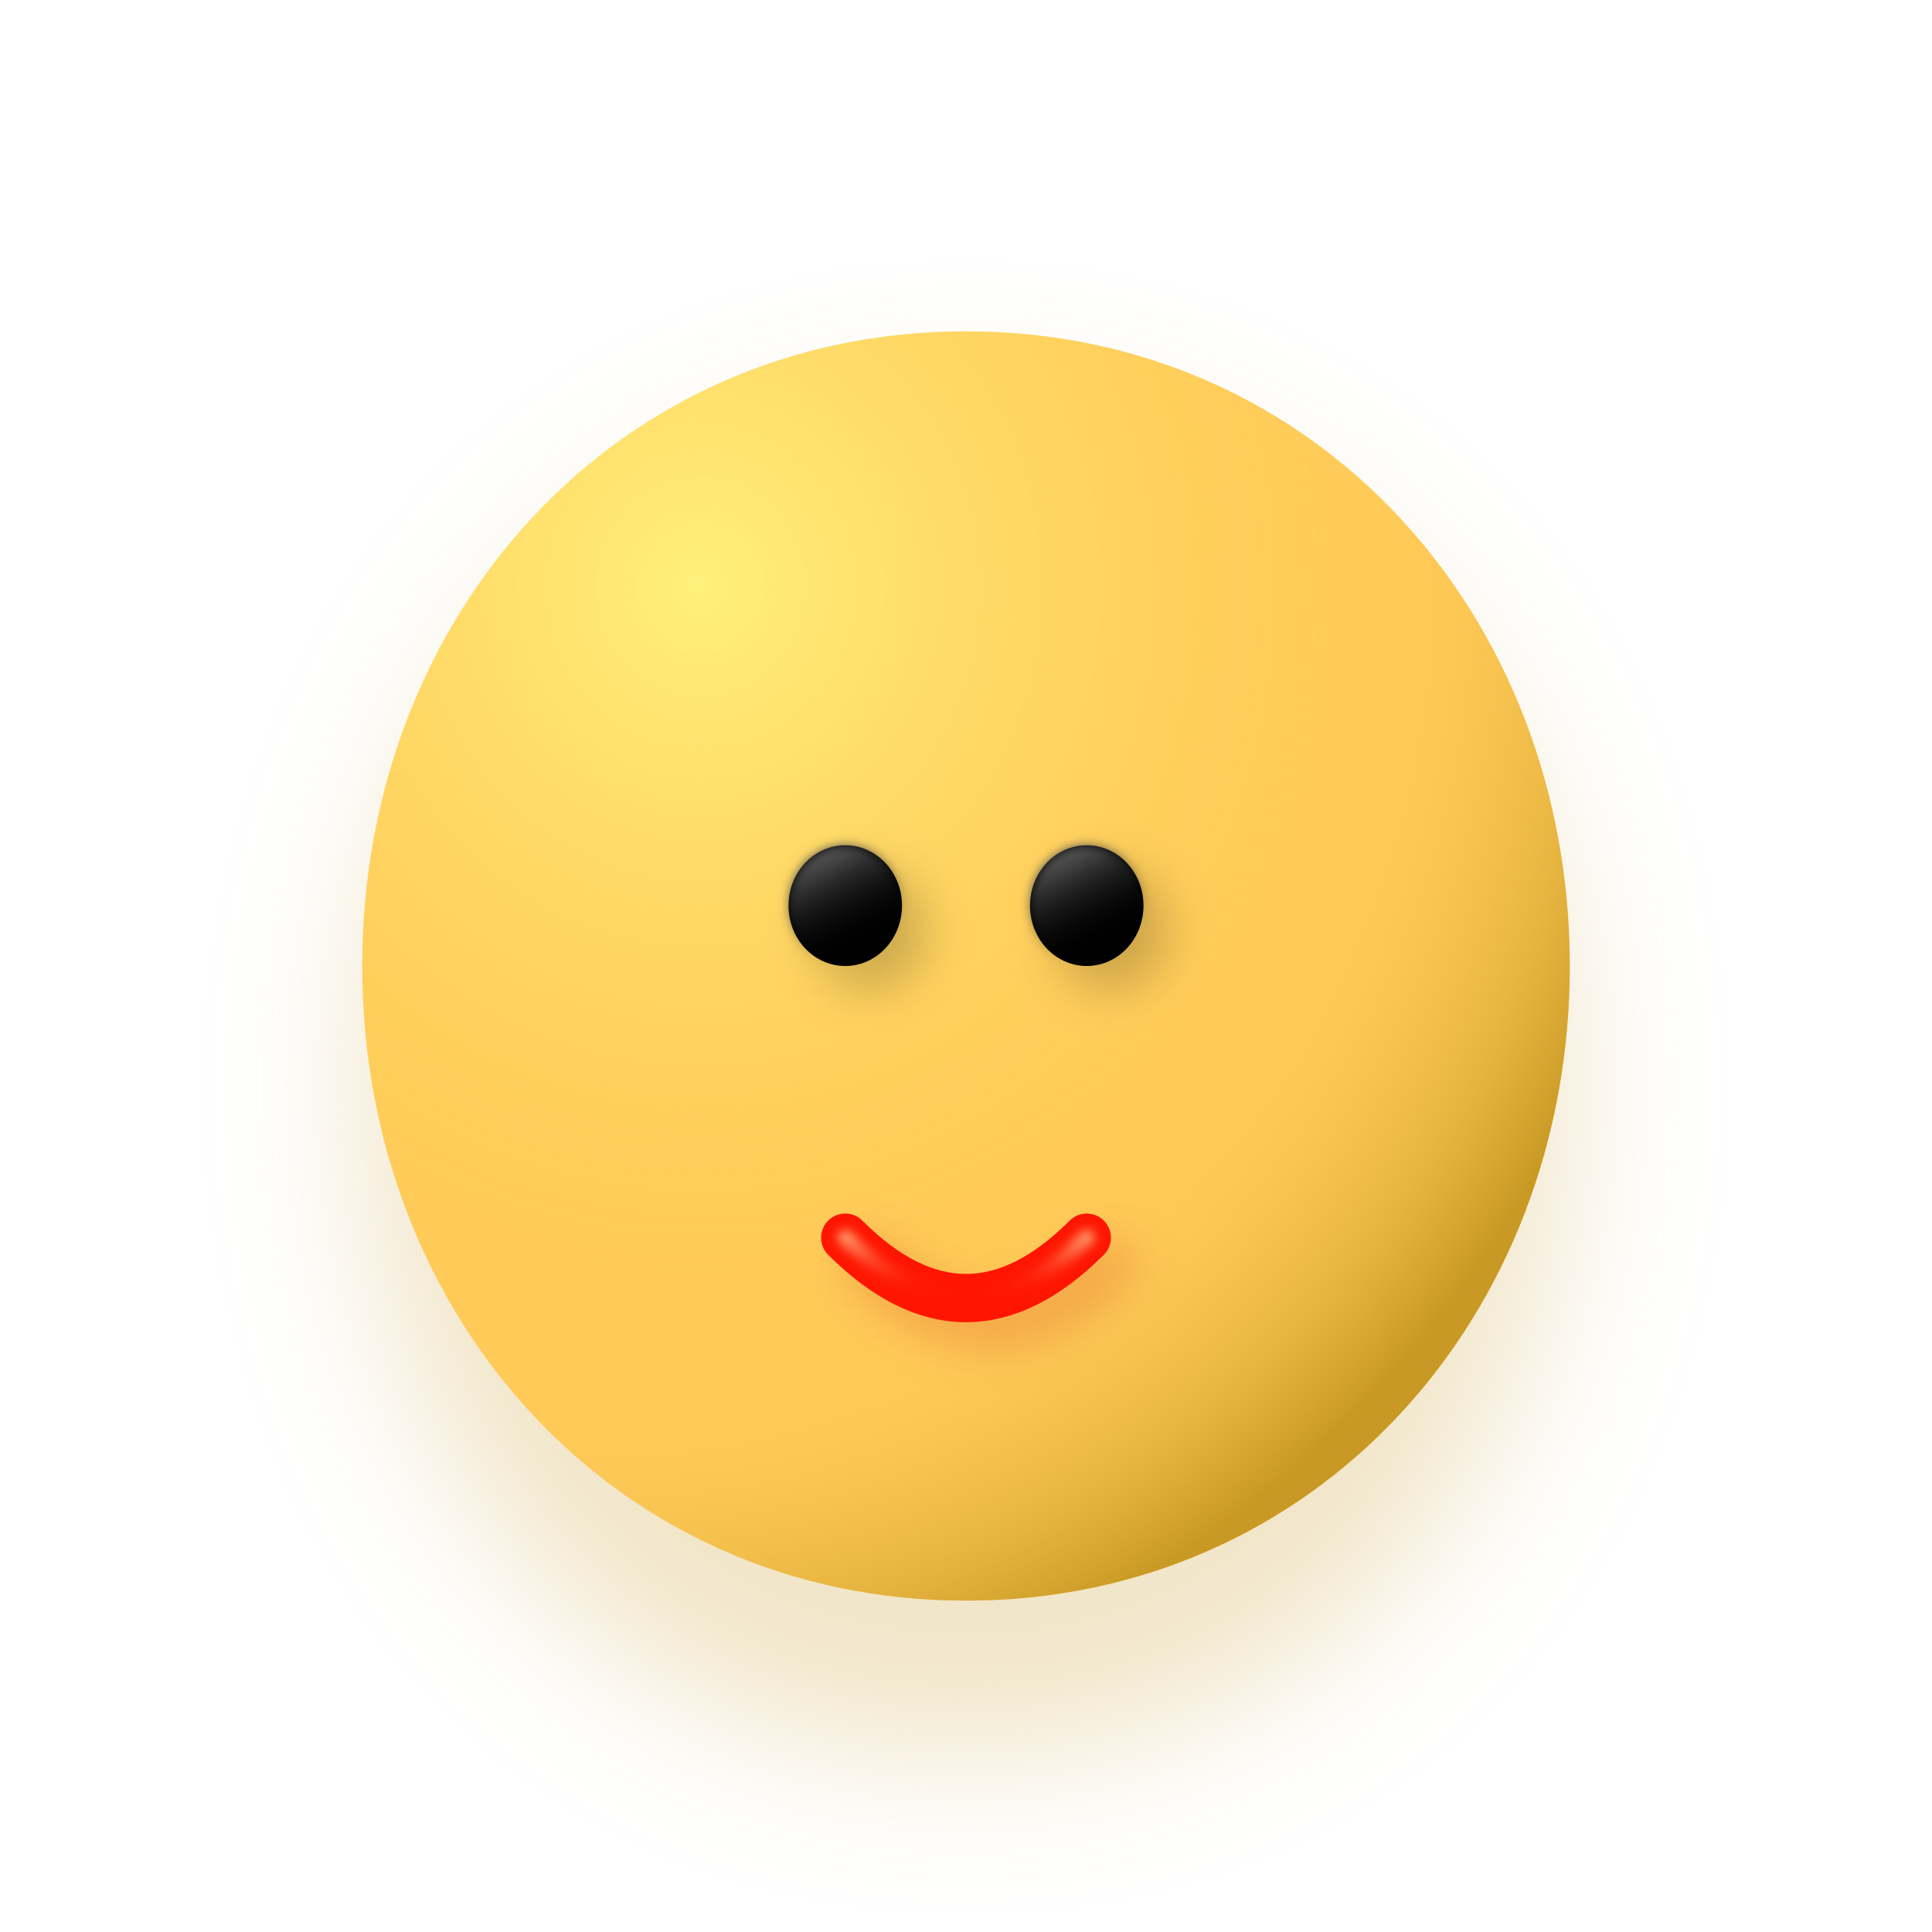
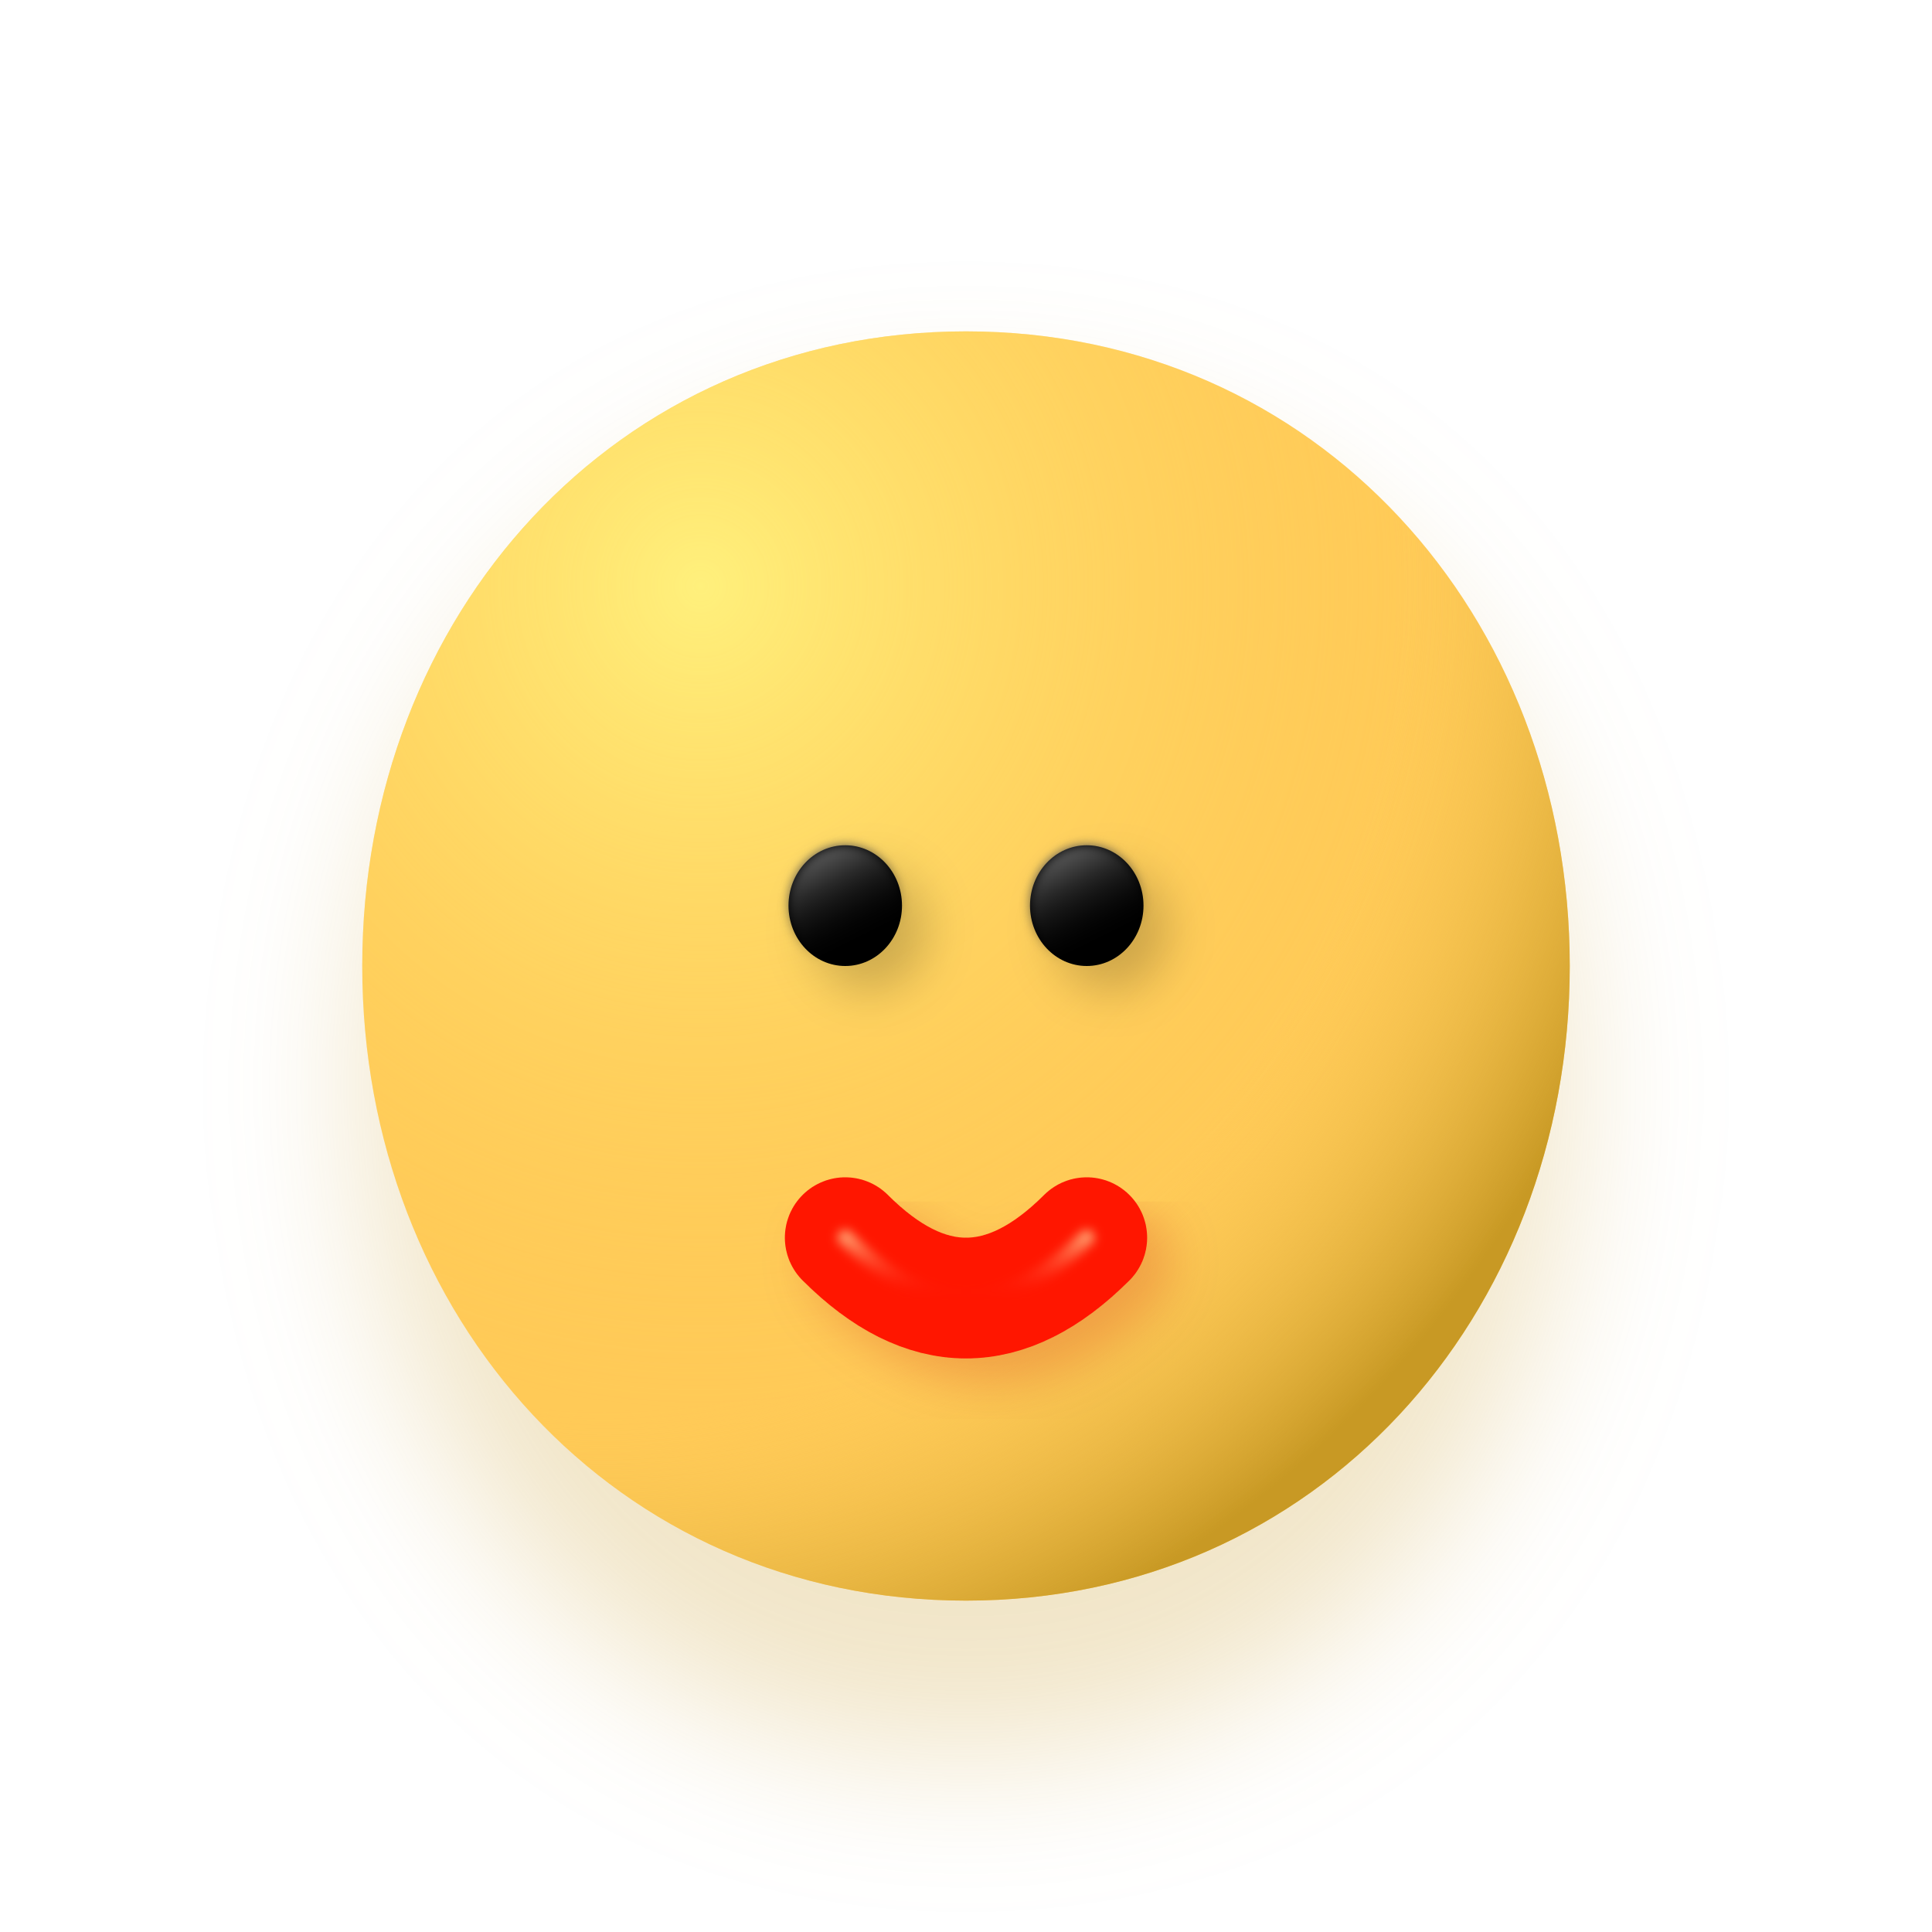
<svg xmlns="http://www.w3.org/2000/svg" version="1.1" viewBox="0 0 800 800">
  <defs>
    <radialGradient id="ccclaymoji-grad-dark" r="93%" cx="20%" cy="20%">
      <stop offset="70%" stop-color="hsl(41, 100%, 67%)" stop-opacity="0" />
      <stop offset="97%" stop-color="#c89924" stop-opacity="1" />
    </radialGradient>
    <radialGradient id="ccclaymoji-grad-light" r="65%" cx="28%" cy="20%">
      <stop offset="0%" stop-color="#fffd88" stop-opacity="0.75" />
      <stop offset="100%" stop-color="hsl(41, 100%, 67%)" stop-opacity="0" />
    </radialGradient>
    <filter id="ccclaymoji-blur" x="-100%" y="-100%" width="400%" height="400%" filterUnits="objectBoundingBox" primitiveUnits="userSpaceOnUse" color-interpolation-filters="sRGB">
      <feGaussianBlur stdDeviation="30" x="0%" y="0%" width="100%" height="100%" in="SourceGraphic" edgeMode="none" result="blur" />
    </filter>
    <filter id="inner-blur" x="-100%" y="-100%" width="400%" height="400%" filterUnits="objectBoundingBox" primitiveUnits="userSpaceOnUse" color-interpolation-filters="sRGB">
      <feGaussianBlur stdDeviation="2" x="0%" y="0%" width="100%" height="100%" in="SourceGraphic" edgeMode="none" result="blur" />
    </filter>
    <filter id="eye-shadow" x="-100%" y="-100%" width="400%" height="400%" filterUnits="objectBoundingBox" primitiveUnits="userSpaceOnUse" color-interpolation-filters="sRGB">
      <feDropShadow stdDeviation="10" dx="10" dy="10" flood-color="#000000" flood-opacity="0.2" x="0%" y="0%" width="100%" height="100%" result="dropShadow" />
    </filter>
    <linearGradient gradientTransform="rotate(-25)" id="eye-light" x1="50%" y1="0%" x2="50%" y2="100%">
      <stop offset="20%" stop-color="#555555" stop-opacity="1" />
      <stop offset="100%" stop-color="black" stop-opacity="0" />
    </linearGradient>
    <linearGradient id="mouth-light" x1="50%" y1="0%" x2="50%" y2="100%">
      <stop offset="0%" stop-color="#ff9667" stop-opacity="1" />
      <stop offset="100%" stop-color="hsl(3, 100%, 51%)" stop-opacity="0" />
    </linearGradient>
    <filter id="mouth-shadow" x="-100%" y="-100%" width="400%" height="400%" filterUnits="objectBoundingBox" primitiveUnits="userSpaceOnUse" color-interpolation-filters="sRGB">
      <feDropShadow stdDeviation="10" dx="10" dy="10" flood-color="#c20000" flood-opacity="0.2" x="0%" y="0%" width="100%" height="100%" result="dropShadow" />
    </filter>
  </defs>
  <g stroke-linecap="round">
    <path d="M650 450C650 602.958 552.958 726.954 400 726.954C247.042 726.954 150 602.958 150 450C150 297.042 247.042 173.046 400 173.046C552.958 173.046 650 297.042 650 450Z " fill="#c89924" opacity="0.25" filter="url(#ccclaymoji-blur)" />
    <path d="M650 400C650 545.134 545.134 662.788 400 662.788C254.866 662.788 150 545.134 150 400C150 254.866 254.866 137.212 400 137.212C545.134 137.212 650 254.866 650 400Z " fill="hsl(41, 100%, 67%)" />
    <path d="M650 400C650 545.134 545.134 662.788 400 662.788C254.866 662.788 150 545.134 150 400C150 254.866 254.866 137.212 400 137.212C545.134 137.212 650 254.866 650 400Z " fill="url(#ccclaymoji-grad-dark)" />
    <path d="M650 400C650 545.134 545.134 662.788 400 662.788C254.866 662.788 150 545.134 150 400C150 254.866 254.866 137.212 400 137.212C545.134 137.212 650 254.866 650 400Z " fill="url(#ccclaymoji-grad-light)" />
    <ellipse rx="23.5" ry="25" cx="350" cy="375" fill="black" filter="url(#eye-shadow)" />
    <ellipse rx="23.5" ry="25" cx="350" cy="375" fill="url(#eye-light)" filter="url(#inner-blur)" />
    <ellipse rx="23.5" ry="25" cx="450" cy="375" fill="black" filter="url(#eye-shadow)" />
    <ellipse rx="23.5" ry="25" cx="450" cy="375" fill="url(#eye-light)" filter="url(#inner-blur)" />
-     <path d="M350 512.5Q400 562.5 450 512.5 " stroke-width="20" stroke="hsl(3, 100%, 51%)" fill="none" filter="url(#mouth-shadow)" />
+     <path d="M350 512.5Q400 562.5 450 512.5 " stroke-width="50" stroke="hsl(3, 100%, 51%)" fill="none" filter="url(#mouth-shadow)" />
    <path d="M350 512.5Q400 562.5 450 512.5 " stroke-width="6.667" stroke="url(#mouth-light)" fill="none" filter="url(#inner-blur)" />
  </g>
</svg>
